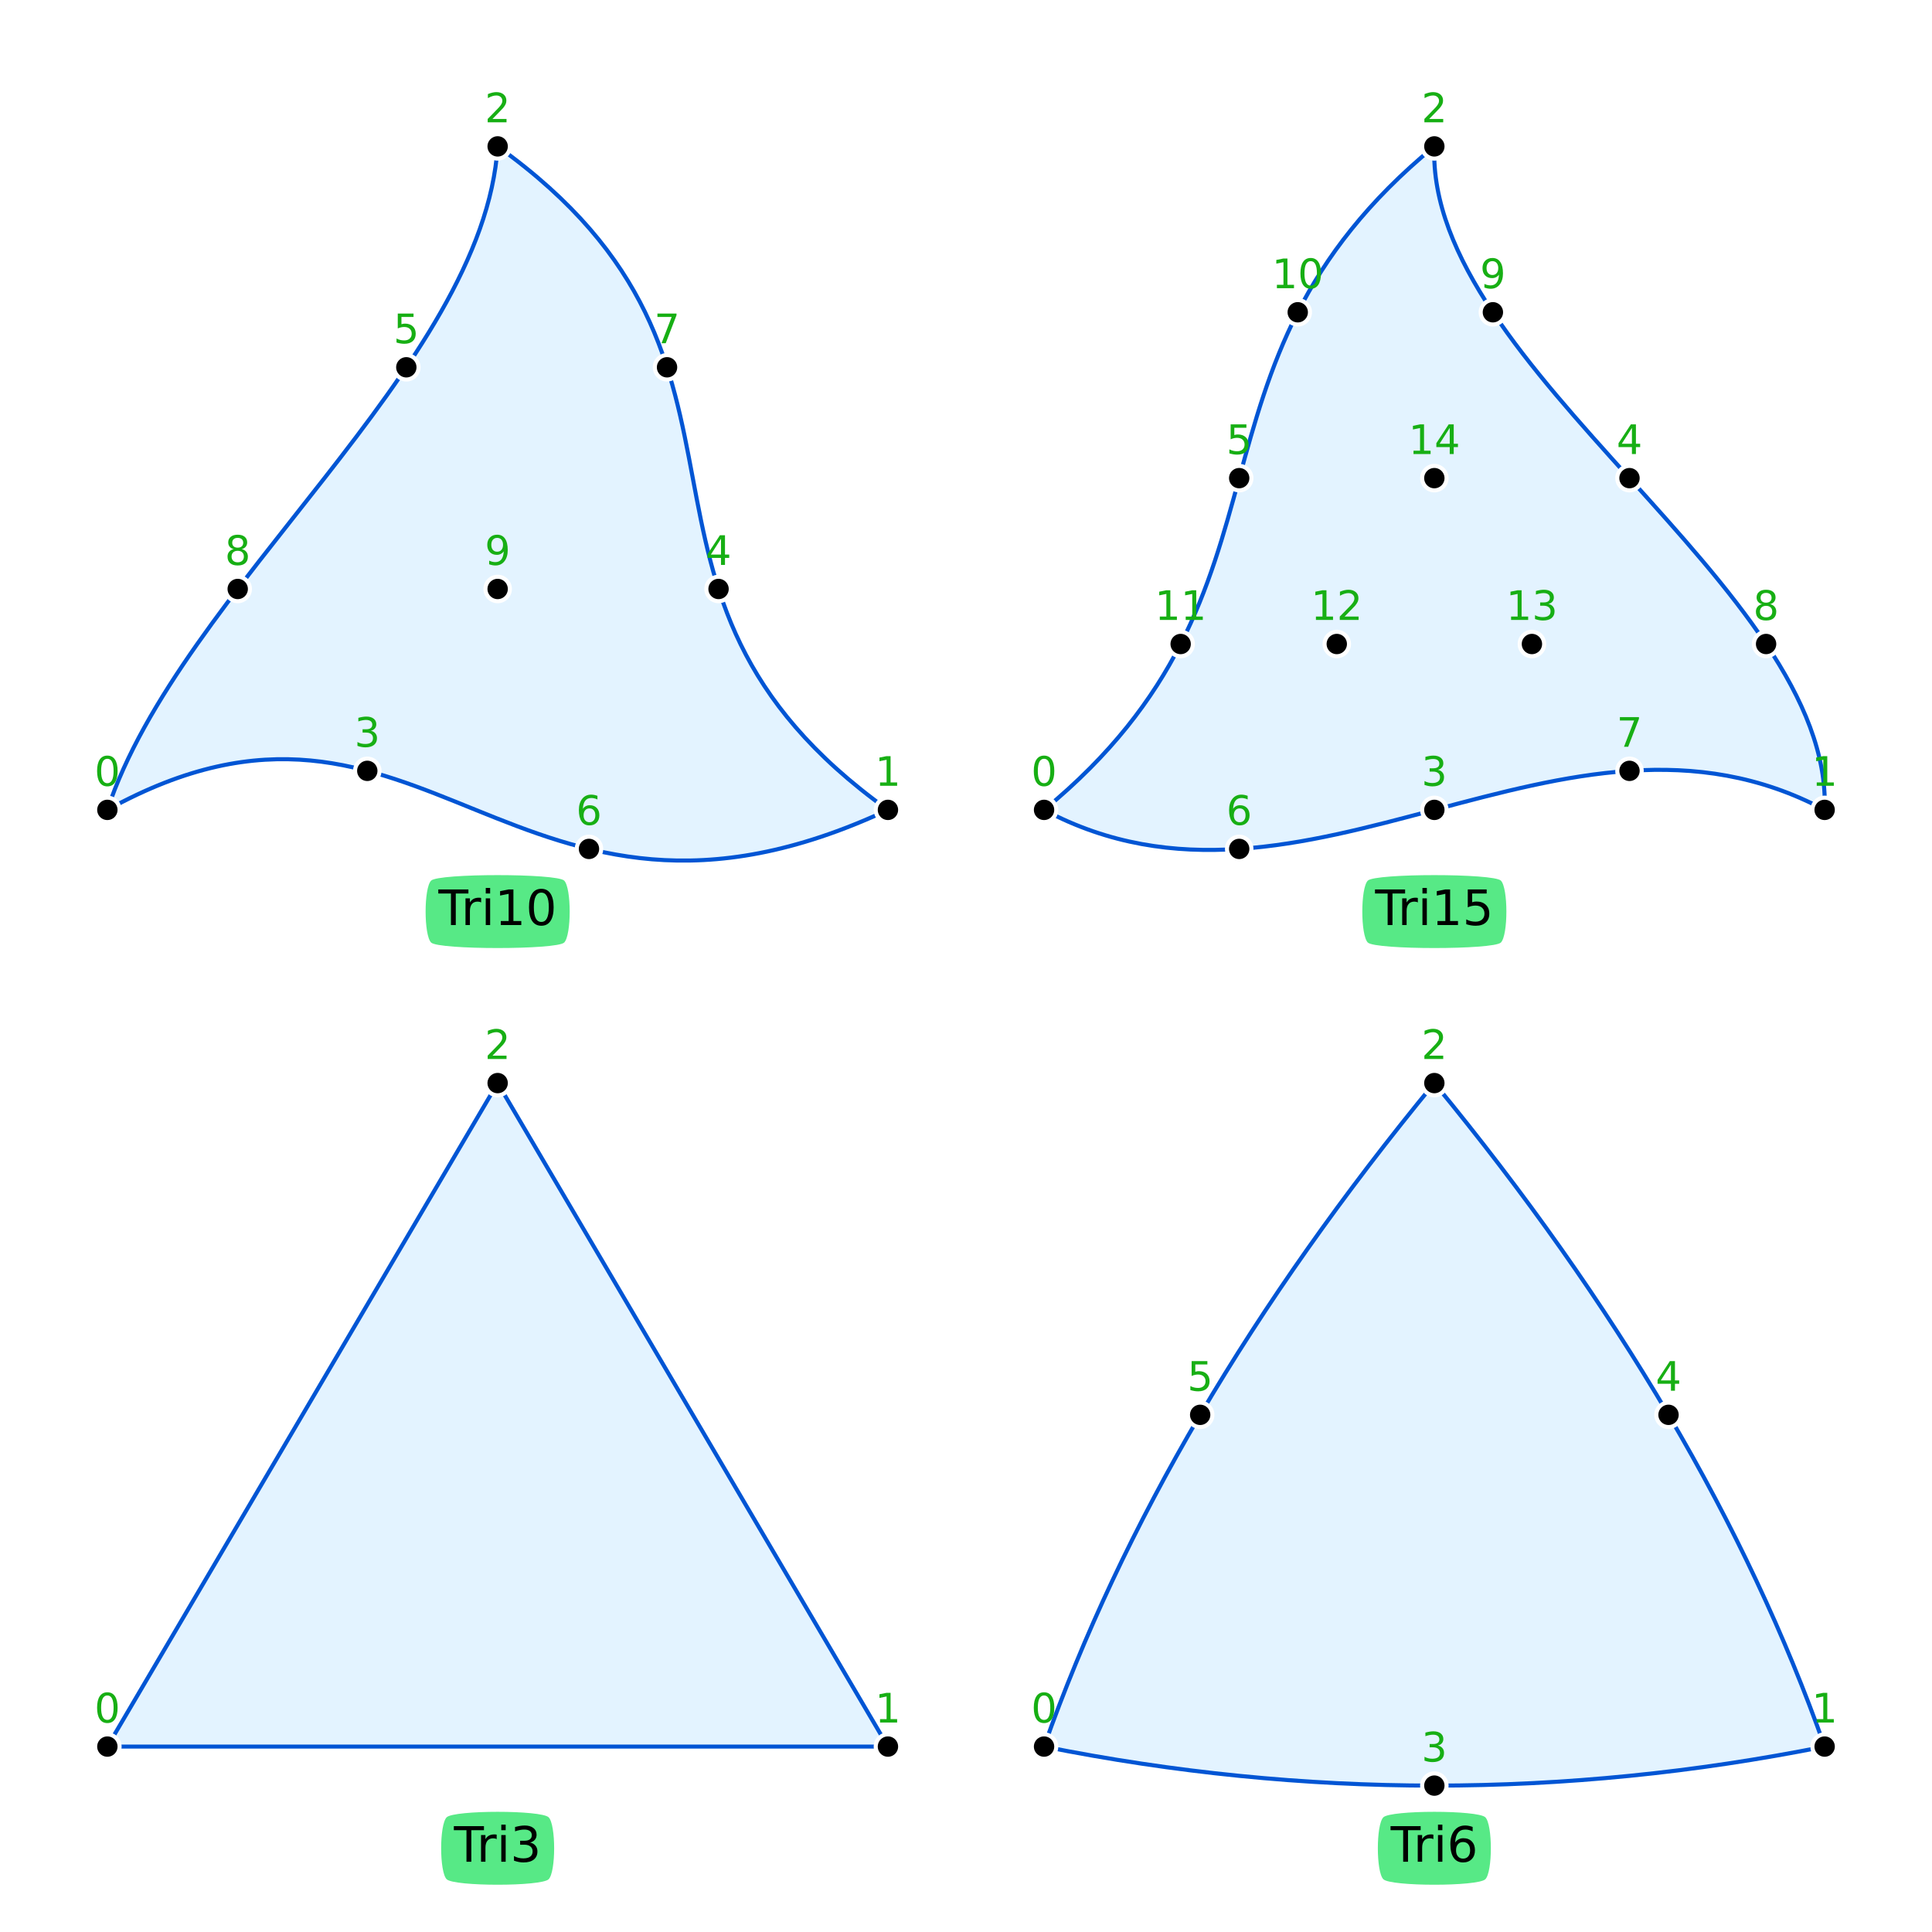
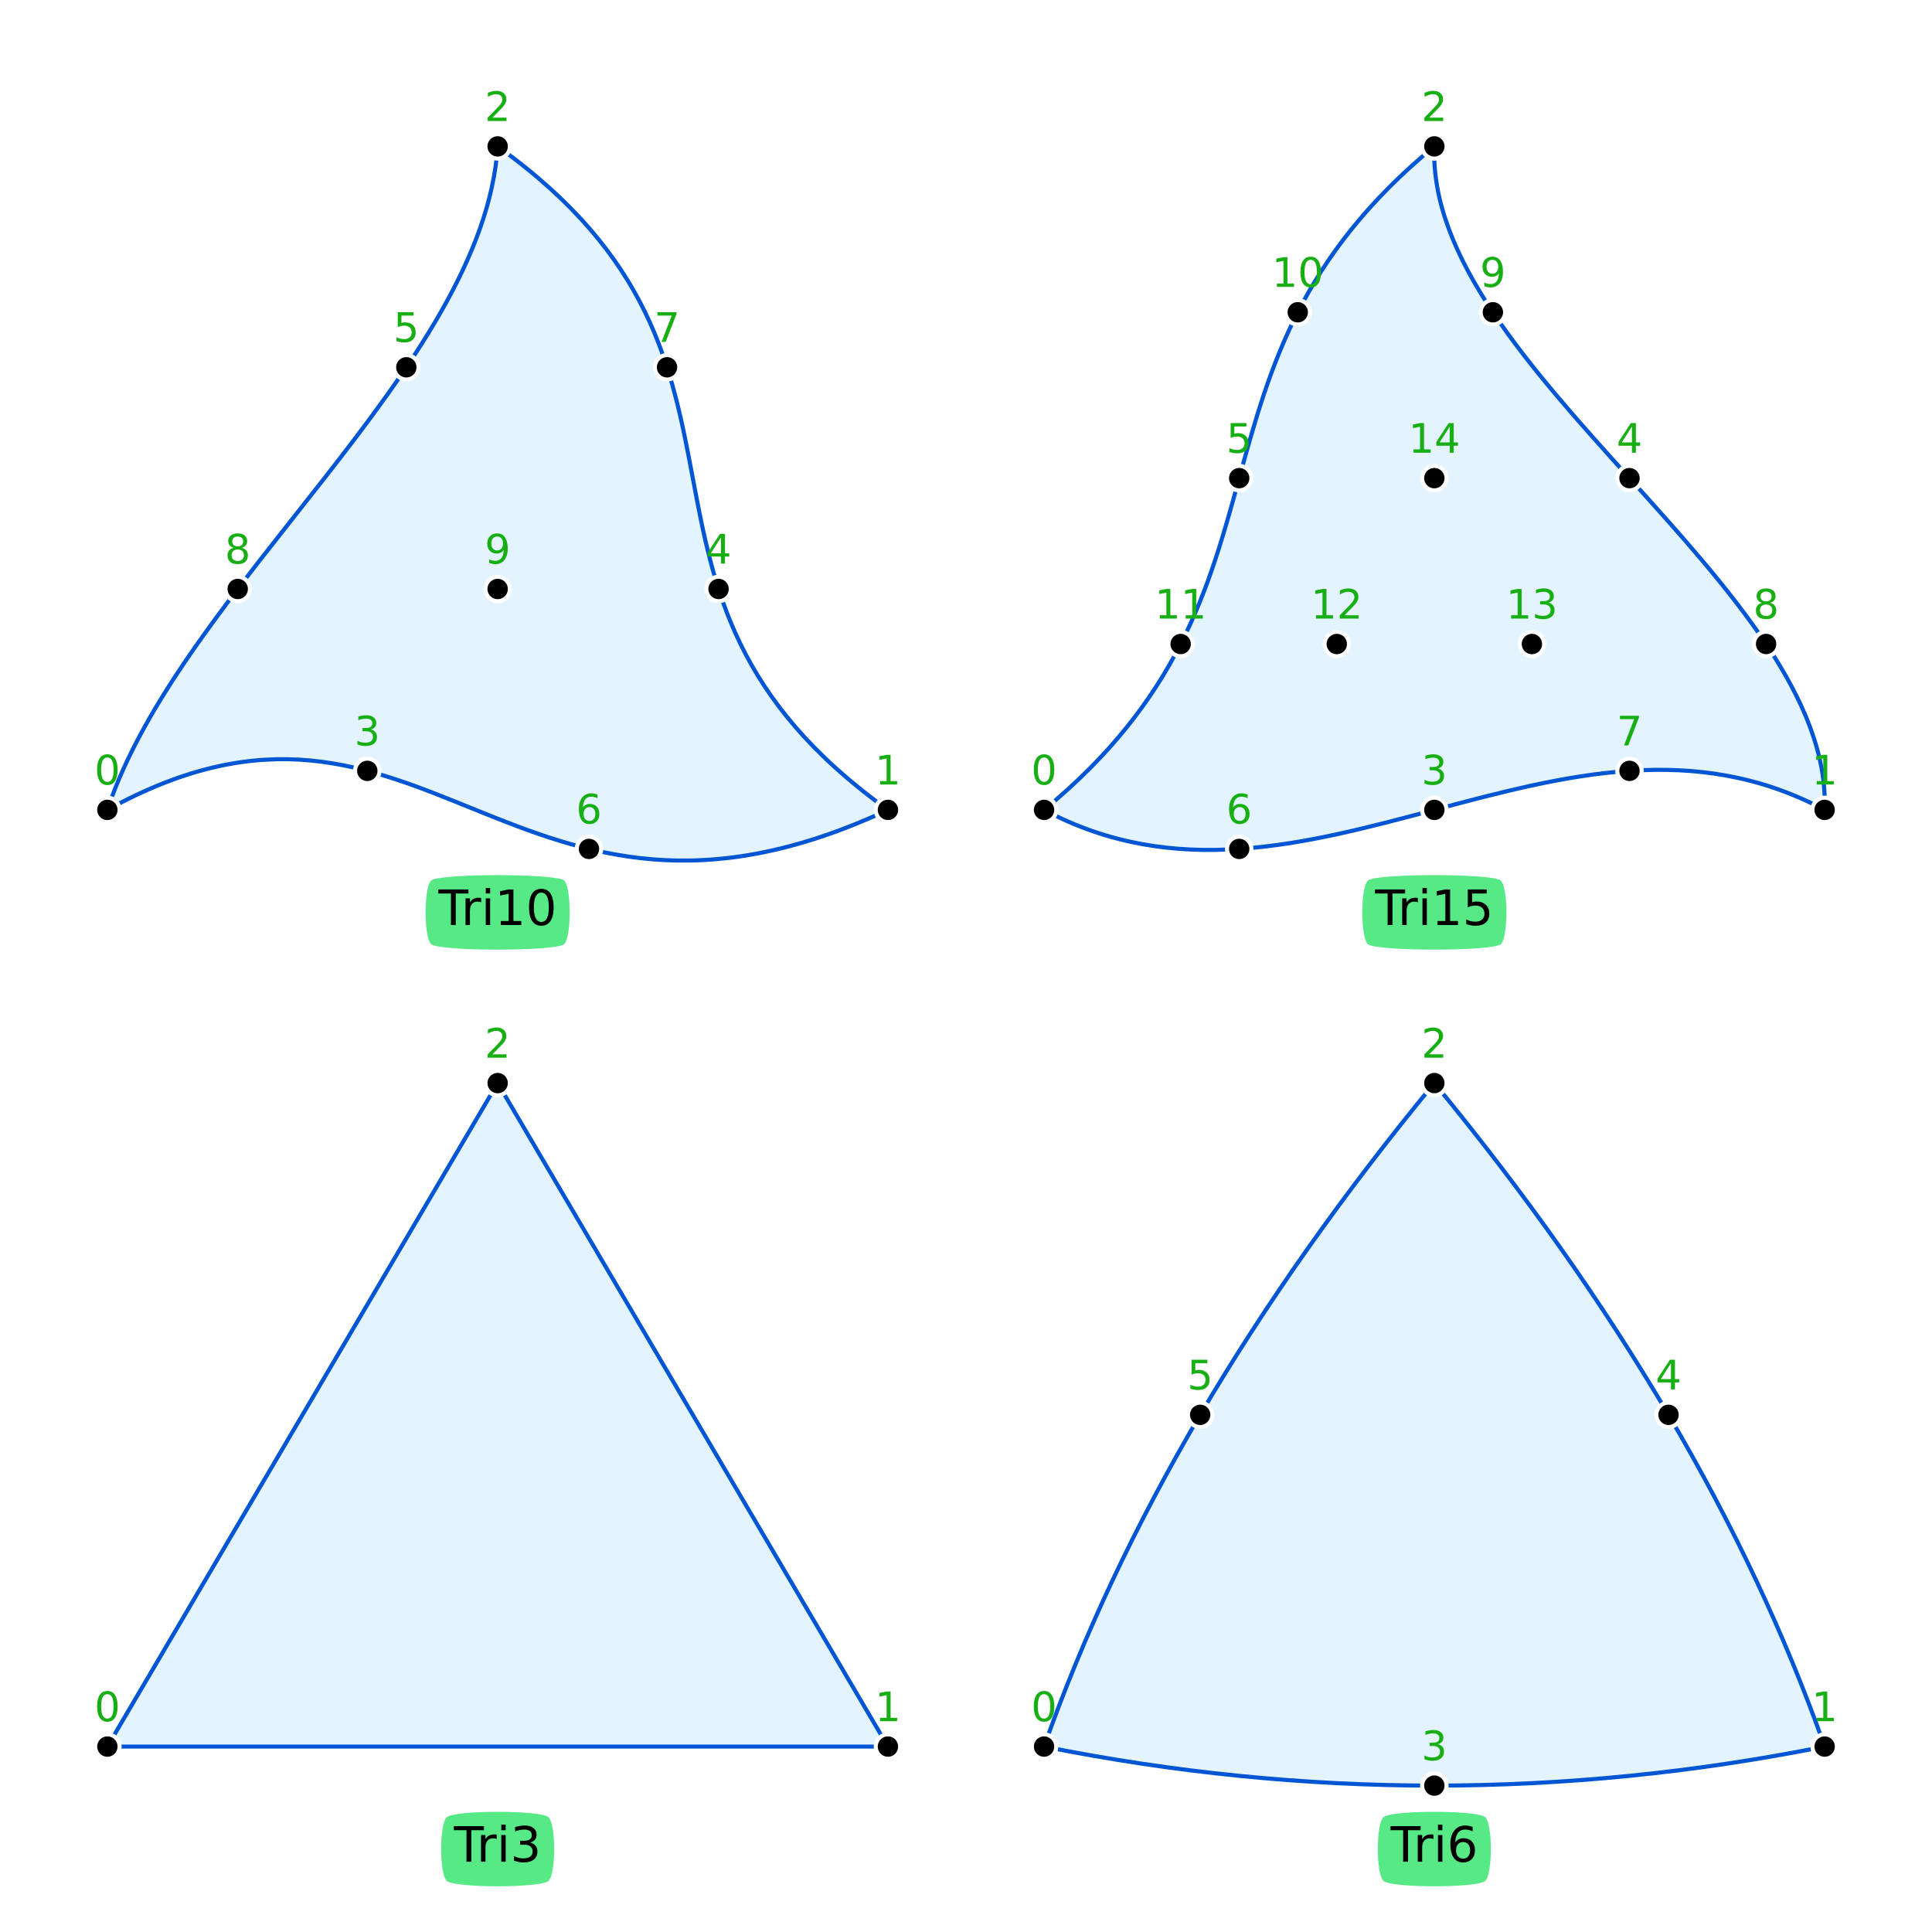
<svg xmlns="http://www.w3.org/2000/svg" xmlns:xlink="http://www.w3.org/1999/xlink" width="474.674pt" height="474.674pt" viewBox="0 0 474.674 474.674" version="1.1">
  <defs>
    <style type="text/css">*{stroke-linejoin: round; stroke-linecap: butt}</style>
  </defs>
  <g id="figure_1">
    <g id="patch_1">
      <path d="M 0 474.674  L 474.674 474.674  L 474.674 0  L 0 0  z " style="fill: #ffffff" />
    </g>
    <g id="axes_1">
      <g id="patch_2">
-         <path d="M 26.378 429.118  L 218.159 429.118  L 122.268 266.104  L 26.378 429.118  " style="fill: #e3f3ff; stroke: #0055d4; stroke-linejoin: miter" />
+         <path d="M 26.378 429.118  L 218.159 429.118  L 122.268 266.104  L 26.378 429.118  " clip-path="url(#p94ba09e40a)" style="fill: #e3f3ff; stroke: #0055d4; stroke-linejoin: miter" />
      </g>
      <g id="patch_3">
-         <path d="M 256.515 429.118  Q 352.405 448.296 448.296 429.118  Q 419.529 347.611 352.405 266.104  Q 285.282 347.611 256.515 429.118  " style="fill: #e3f3ff; stroke: #0055d4; stroke-linejoin: miter" />
+         <path d="M 256.515 429.118  Q 352.405 448.296 448.296 429.118  Q 419.529 347.611 352.405 266.104  Q 285.282 347.611 256.515 429.118  " clip-path="url(#p94ba09e40a)" style="fill: #e3f3ff; stroke: #0055d4; stroke-linejoin: miter" />
      </g>
      <g id="patch_4">
-         <path d="M 26.378 198.981  C 104.401 155.83 125.753 242.132 218.159 198.981  C 142.757 144.931 197.67 90.017 122.268 35.967  C 118.784 90.017 44.246 144.931 26.378 198.981  " style="fill: #e3f3ff; stroke: #0055d4; stroke-linejoin: miter" />
+         <path d="M 26.378 198.981  C 104.401 155.83 125.753 242.132 218.159 198.981  C 142.757 144.931 197.67 90.017 122.268 35.967  C 118.784 90.017 44.246 144.931 26.378 198.981  " clip-path="url(#p94ba09e40a)" style="fill: #e3f3ff; stroke: #0055d4; stroke-linejoin: miter" />
      </g>
      <g id="patch_5">
-         <path d="M 256.515 198.981  C 320.442 233.075 384.369 164.886 448.296 198.981  C 450.427 144.643 350.275 90.305 352.405 35.967  C 286.348 90.305 322.573 144.643 256.515 198.981  " style="fill: #e3f3ff; stroke: #0055d4; stroke-linejoin: miter" />
+         <path d="M 256.515 198.981  C 320.442 233.075 384.369 164.886 448.296 198.981  C 450.427 144.643 350.275 90.305 352.405 35.967  C 286.348 90.305 322.573 144.643 256.515 198.981  " clip-path="url(#p94ba09e40a)" style="fill: #e3f3ff; stroke: #0055d4; stroke-linejoin: miter" />
      </g>
      <g id="line2d_1">
        <defs>
-           <path id="m9f7b88be5b" d="M 0 3  C 0.796 3 1.559 2.684 2.121 2.121  C 2.684 1.559 3 0.796 3 0  C 3 -0.796 2.684 -1.559 2.121 -2.121  C 1.559 -2.684 0.796 -3 0 -3  C -0.796 -3 -1.559 -2.684 -2.121 -2.121  C -2.684 -1.559 -3 -0.796 -3 0  C -3 0.796 -2.684 1.559 -2.121 2.121  C -1.559 2.684 -0.796 3 0 3  z " style="stroke: #ffffff" />
+           <path id="m26d1447fa3" d="M 0 3  C 0.796 3 1.559 2.684 2.121 2.121  C 2.684 1.559 3 0.796 3 0  C 3 -0.796 2.684 -1.559 2.121 -2.121  C 1.559 -2.684 0.796 -3 0 -3  C -0.796 -3 -1.559 -2.684 -2.121 -2.121  C -2.684 -1.559 -3 -0.796 -3 0  C -3 0.796 -2.684 1.559 -2.121 2.121  C -1.559 2.684 -0.796 3 0 3  z " style="stroke: #ffffff" />
        </defs>
-         <g>
-           <use xlink:href="#m9f7b88be5b" x="26.378" y="429.118" style="stroke: #ffffff" />
-           <use xlink:href="#m9f7b88be5b" x="218.159" y="429.118" style="stroke: #ffffff" />
-           <use xlink:href="#m9f7b88be5b" x="122.268" y="266.104" style="stroke: #ffffff" />
-           <use xlink:href="#m9f7b88be5b" x="256.515" y="429.118" style="stroke: #ffffff" />
-           <use xlink:href="#m9f7b88be5b" x="448.296" y="429.118" style="stroke: #ffffff" />
-           <use xlink:href="#m9f7b88be5b" x="352.405" y="266.104" style="stroke: #ffffff" />
-           <use xlink:href="#m9f7b88be5b" x="352.405" y="438.707" style="stroke: #ffffff" />
-           <use xlink:href="#m9f7b88be5b" x="409.94" y="347.611" style="stroke: #ffffff" />
-           <use xlink:href="#m9f7b88be5b" x="294.871" y="347.611" style="stroke: #ffffff" />
-           <use xlink:href="#m9f7b88be5b" x="26.378" y="198.981" style="stroke: #ffffff" />
-           <use xlink:href="#m9f7b88be5b" x="218.159" y="198.981" style="stroke: #ffffff" />
-           <use xlink:href="#m9f7b88be5b" x="122.268" y="35.967" style="stroke: #ffffff" />
-           <use xlink:href="#m9f7b88be5b" x="90.241" y="189.392" style="stroke: #ffffff" />
-           <use xlink:href="#m9f7b88be5b" x="176.542" y="144.707" style="stroke: #ffffff" />
-           <use xlink:href="#m9f7b88be5b" x="99.83" y="90.241" style="stroke: #ffffff" />
-           <use xlink:href="#m9f7b88be5b" x="144.707" y="208.57" style="stroke: #ffffff" />
-           <use xlink:href="#m9f7b88be5b" x="163.885" y="90.241" style="stroke: #ffffff" />
-           <use xlink:href="#m9f7b88be5b" x="58.405" y="144.707" style="stroke: #ffffff" />
-           <use xlink:href="#m9f7b88be5b" x="122.268" y="144.707" style="stroke: #ffffff" />
-           <use xlink:href="#m9f7b88be5b" x="256.515" y="198.981" style="stroke: #ffffff" />
-           <use xlink:href="#m9f7b88be5b" x="448.296" y="198.981" style="stroke: #ffffff" />
-           <use xlink:href="#m9f7b88be5b" x="352.405" y="35.967" style="stroke: #ffffff" />
-           <use xlink:href="#m9f7b88be5b" x="352.405" y="198.981" style="stroke: #ffffff" />
-           <use xlink:href="#m9f7b88be5b" x="400.351" y="117.474" style="stroke: #ffffff" />
-           <use xlink:href="#m9f7b88be5b" x="304.46" y="117.474" style="stroke: #ffffff" />
-           <use xlink:href="#m9f7b88be5b" x="304.46" y="208.57" style="stroke: #ffffff" />
-           <use xlink:href="#m9f7b88be5b" x="400.351" y="189.392" style="stroke: #ffffff" />
-           <use xlink:href="#m9f7b88be5b" x="433.912" y="158.227" style="stroke: #ffffff" />
-           <use xlink:href="#m9f7b88be5b" x="366.789" y="76.721" style="stroke: #ffffff" />
-           <use xlink:href="#m9f7b88be5b" x="318.844" y="76.721" style="stroke: #ffffff" />
-           <use xlink:href="#m9f7b88be5b" x="290.077" y="158.227" style="stroke: #ffffff" />
-           <use xlink:href="#m9f7b88be5b" x="328.433" y="158.227" style="stroke: #ffffff" />
-           <use xlink:href="#m9f7b88be5b" x="376.378" y="158.227" style="stroke: #ffffff" />
-           <use xlink:href="#m9f7b88be5b" x="352.405" y="117.474" style="stroke: #ffffff" />
+         <g clip-path="url(#p94ba09e40a)">
+           <use xlink:href="#m26d1447fa3" x="26.378" y="429.118" style="stroke: #ffffff" />
+           <use xlink:href="#m26d1447fa3" x="218.159" y="429.118" style="stroke: #ffffff" />
+           <use xlink:href="#m26d1447fa3" x="122.268" y="266.104" style="stroke: #ffffff" />
+           <use xlink:href="#m26d1447fa3" x="256.515" y="429.118" style="stroke: #ffffff" />
+           <use xlink:href="#m26d1447fa3" x="448.296" y="429.118" style="stroke: #ffffff" />
+           <use xlink:href="#m26d1447fa3" x="352.405" y="266.104" style="stroke: #ffffff" />
+           <use xlink:href="#m26d1447fa3" x="352.405" y="438.707" style="stroke: #ffffff" />
+           <use xlink:href="#m26d1447fa3" x="409.94" y="347.611" style="stroke: #ffffff" />
+           <use xlink:href="#m26d1447fa3" x="294.871" y="347.611" style="stroke: #ffffff" />
+           <use xlink:href="#m26d1447fa3" x="26.378" y="198.981" style="stroke: #ffffff" />
+           <use xlink:href="#m26d1447fa3" x="218.159" y="198.981" style="stroke: #ffffff" />
+           <use xlink:href="#m26d1447fa3" x="122.268" y="35.967" style="stroke: #ffffff" />
+           <use xlink:href="#m26d1447fa3" x="90.241" y="189.392" style="stroke: #ffffff" />
+           <use xlink:href="#m26d1447fa3" x="176.542" y="144.707" style="stroke: #ffffff" />
+           <use xlink:href="#m26d1447fa3" x="99.83" y="90.241" style="stroke: #ffffff" />
+           <use xlink:href="#m26d1447fa3" x="144.707" y="208.57" style="stroke: #ffffff" />
+           <use xlink:href="#m26d1447fa3" x="163.885" y="90.241" style="stroke: #ffffff" />
+           <use xlink:href="#m26d1447fa3" x="58.405" y="144.707" style="stroke: #ffffff" />
+           <use xlink:href="#m26d1447fa3" x="122.268" y="144.707" style="stroke: #ffffff" />
+           <use xlink:href="#m26d1447fa3" x="256.515" y="198.981" style="stroke: #ffffff" />
+           <use xlink:href="#m26d1447fa3" x="448.296" y="198.981" style="stroke: #ffffff" />
+           <use xlink:href="#m26d1447fa3" x="352.405" y="35.967" style="stroke: #ffffff" />
+           <use xlink:href="#m26d1447fa3" x="352.405" y="198.981" style="stroke: #ffffff" />
+           <use xlink:href="#m26d1447fa3" x="400.351" y="117.474" style="stroke: #ffffff" />
+           <use xlink:href="#m26d1447fa3" x="304.46" y="117.474" style="stroke: #ffffff" />
+           <use xlink:href="#m26d1447fa3" x="304.46" y="208.57" style="stroke: #ffffff" />
+           <use xlink:href="#m26d1447fa3" x="400.351" y="189.392" style="stroke: #ffffff" />
+           <use xlink:href="#m26d1447fa3" x="433.912" y="158.227" style="stroke: #ffffff" />
+           <use xlink:href="#m26d1447fa3" x="366.789" y="76.721" style="stroke: #ffffff" />
+           <use xlink:href="#m26d1447fa3" x="318.844" y="76.721" style="stroke: #ffffff" />
+           <use xlink:href="#m26d1447fa3" x="290.077" y="158.227" style="stroke: #ffffff" />
+           <use xlink:href="#m26d1447fa3" x="328.433" y="158.227" style="stroke: #ffffff" />
+           <use xlink:href="#m26d1447fa3" x="376.378" y="158.227" style="stroke: #ffffff" />
+           <use xlink:href="#m26d1447fa3" x="352.405" y="117.474" style="stroke: #ffffff" />
        </g>
      </g>
      <g id="text_1">
-         <g style="fill: #17af14" transform="translate(23.19683 423.2025) scale(0.1 -0.1)">
-           <defs>
-             <path id="DejaVuSans-30" d="M 2034 4250  Q 1547 4250 1301 3770  Q 1056 3291 1056 2328  Q 1056 1369 1301 889  Q 1547 409 2034 409  Q 2525 409 2770 889  Q 3016 1369 3016 2328  Q 3016 3291 2770 3770  Q 2525 4250 2034 4250  z M 2034 4750  Q 2819 4750 3233 4129  Q 3647 3509 3647 2328  Q 3647 1150 3233 529  Q 2819 -91 2034 -91  Q 1250 -91 836 529  Q 422 1150 422 2328  Q 422 3509 836 4129  Q 1250 4750 2034 4750  z " transform="scale(0.015625)" />
-           </defs>
-           <use xlink:href="#DejaVuSans-30" />
+         <g style="fill: #17af14" transform="translate(23.19683 422.8798) scale(0.1 -0.1)">
+           <defs>
+             <path id="DejaVuSans-13" d="M 2034 4250  Q 1547 4250 1301 3770  Q 1056 3291 1056 2328  Q 1056 1369 1301 889  Q 1547 409 2034 409  Q 2525 409 2770 889  Q 3016 1369 3016 2328  Q 3016 3291 2770 3770  Q 2525 4250 2034 4250  z M 2034 4750  Q 2819 4750 3233 4129  Q 3647 3509 3647 2328  Q 3647 1150 3233 529  Q 2819 -91 2034 -91  Q 1250 -91 836 529  Q 422 1150 422 2328  Q 422 3509 836 4129  Q 1250 4750 2034 4750  z " transform="scale(0.015625)" />
+           </defs>
+           <use xlink:href="#DejaVuSans-13" />
        </g>
      </g>
      <g id="text_2">
-         <g style="fill: #17af14" transform="translate(214.9777 423.2025) scale(0.1 -0.1)">
-           <defs>
-             <path id="DejaVuSans-31" d="M 794 531  L 1825 531  L 1825 4091  L 703 3866  L 703 4441  L 1819 4666  L 2450 4666  L 2450 531  L 3481 531  L 3481 0  L 794 0  L 794 531  z " transform="scale(0.015625)" />
-           </defs>
-           <use xlink:href="#DejaVuSans-31" />
+         <g style="fill: #17af14" transform="translate(214.9777 422.8798) scale(0.1 -0.1)">
+           <defs>
+             <path id="DejaVuSans-14" d="M 794 531  L 1825 531  L 1825 4091  L 703 3866  L 703 4441  L 1819 4666  L 2450 4666  L 2450 531  L 3481 531  L 3481 0  L 794 0  L 794 531  z " transform="scale(0.015625)" />
+           </defs>
+           <use xlink:href="#DejaVuSans-14" />
        </g>
      </g>
      <g id="text_3">
-         <g style="fill: #17af14" transform="translate(119.0872 260.1888) scale(0.1 -0.1)">
-           <defs>
-             <path id="DejaVuSans-32" d="M 1228 531  L 3431 531  L 3431 0  L 469 0  L 469 531  Q 828 903 1448 1529  Q 2069 2156 2228 2338  Q 2531 2678 2651 2914  Q 2772 3150 2772 3378  Q 2772 3750 2511 3984  Q 2250 4219 1831 4219  Q 1534 4219 1204 4116  Q 875 4013 500 3803  L 500 4441  Q 881 4594 1212 4672  Q 1544 4750 1819 4750  Q 2544 4750 2975 4387  Q 3406 4025 3406 3419  Q 3406 3131 3298 2873  Q 3191 2616 2906 2266  Q 2828 2175 2409 1742  Q 1991 1309 1228 531  z " transform="scale(0.015625)" />
-           </defs>
-           <use xlink:href="#DejaVuSans-32" />
+         <g style="fill: #17af14" transform="translate(119.0872 259.8661) scale(0.1 -0.1)">
+           <defs>
+             <path id="DejaVuSans-15" d="M 1228 531  L 3431 531  L 3431 0  L 469 0  L 469 531  Q 828 903 1448 1529  Q 2069 2156 2228 2338  Q 2531 2678 2651 2914  Q 2772 3150 2772 3378  Q 2772 3750 2511 3984  Q 2250 4219 1831 4219  Q 1534 4219 1204 4116  Q 875 4013 500 3803  L 500 4441  Q 881 4594 1212 4672  Q 1544 4750 1819 4750  Q 2544 4750 2975 4387  Q 3406 4025 3406 3419  Q 3406 3131 3298 2873  Q 3191 2616 2906 2266  Q 2828 2175 2409 1742  Q 1991 1309 1228 531  z " transform="scale(0.015625)" />
+           </defs>
+           <use xlink:href="#DejaVuSans-15" />
        </g>
      </g>
      <g id="text_4">
-         <g style="fill: #17af14" transform="translate(253.3338 423.2025) scale(0.1 -0.1)">
-           <use xlink:href="#DejaVuSans-30" />
+         <g style="fill: #17af14" transform="translate(253.3338 422.8798) scale(0.1 -0.1)">
+           <use xlink:href="#DejaVuSans-13" />
        </g>
      </g>
      <g id="text_5">
-         <g style="fill: #17af14" transform="translate(445.1146 423.2025) scale(0.1 -0.1)">
-           <use xlink:href="#DejaVuSans-31" />
+         <g style="fill: #17af14" transform="translate(445.1146 422.8798) scale(0.1 -0.1)">
+           <use xlink:href="#DejaVuSans-14" />
        </g>
      </g>
      <g id="text_6">
-         <g style="fill: #17af14" transform="translate(349.2242 260.1888) scale(0.1 -0.1)">
-           <use xlink:href="#DejaVuSans-32" />
+         <g style="fill: #17af14" transform="translate(349.2242 259.8661) scale(0.1 -0.1)">
+           <use xlink:href="#DejaVuSans-15" />
        </g>
      </g>
      <g id="text_7">
-         <g style="fill: #17af14" transform="translate(349.2242 432.7915) scale(0.1 -0.1)">
-           <defs>
-             <path id="DejaVuSans-33" d="M 2597 2516  Q 3050 2419 3304 2112  Q 3559 1806 3559 1356  Q 3559 666 3084 287  Q 2609 -91 1734 -91  Q 1441 -91 1130 -33  Q 819 25 488 141  L 488 750  Q 750 597 1062 519  Q 1375 441 1716 441  Q 2309 441 2620 675  Q 2931 909 2931 1356  Q 2931 1769 2642 2001  Q 2353 2234 1838 2234  L 1294 2234  L 1294 2753  L 1863 2753  Q 2328 2753 2575 2939  Q 2822 3125 2822 3475  Q 2822 3834 2567 4026  Q 2313 4219 1838 4219  Q 1578 4219 1281 4162  Q 984 4106 628 3988  L 628 4550  Q 988 4650 1302 4700  Q 1616 4750 1894 4750  Q 2613 4750 3031 4423  Q 3450 4097 3450 3541  Q 3450 3153 3228 2886  Q 3006 2619 2597 2516  z " transform="scale(0.015625)" />
-           </defs>
-           <use xlink:href="#DejaVuSans-33" />
+         <g style="fill: #17af14" transform="translate(349.2242 432.4689) scale(0.1 -0.1)">
+           <defs>
+             <path id="DejaVuSans-16" d="M 2597 2516  Q 3050 2419 3304 2112  Q 3559 1806 3559 1356  Q 3559 666 3084 287  Q 2609 -91 1734 -91  Q 1441 -91 1130 -33  Q 819 25 488 141  L 488 750  Q 750 597 1062 519  Q 1375 441 1716 441  Q 2309 441 2620 675  Q 2931 909 2931 1356  Q 2931 1769 2642 2001  Q 2353 2234 1838 2234  L 1294 2234  L 1294 2753  L 1863 2753  Q 2328 2753 2575 2939  Q 2822 3125 2822 3475  Q 2822 3834 2567 4026  Q 2313 4219 1838 4219  Q 1578 4219 1281 4162  Q 984 4106 628 3988  L 628 4550  Q 988 4650 1302 4700  Q 1616 4750 1894 4750  Q 2613 4750 3031 4423  Q 3450 4097 3450 3541  Q 3450 3153 3228 2886  Q 3006 2619 2597 2516  z " transform="scale(0.015625)" />
+           </defs>
+           <use xlink:href="#DejaVuSans-16" />
        </g>
      </g>
      <g id="text_8">
-         <g style="fill: #17af14" transform="translate(406.7585 341.6957) scale(0.1 -0.1)">
-           <defs>
-             <path id="DejaVuSans-34" d="M 2419 4116  L 825 1625  L 2419 1625  L 2419 4116  z M 2253 4666  L 3047 4666  L 3047 1625  L 3713 1625  L 3713 1100  L 3047 1100  L 3047 0  L 2419 0  L 2419 1100  L 313 1100  L 313 1709  L 2253 4666  z " transform="scale(0.015625)" />
-           </defs>
-           <use xlink:href="#DejaVuSans-34" />
+         <g style="fill: #17af14" transform="translate(406.7585 341.373) scale(0.1 -0.1)">
+           <defs>
+             <path id="DejaVuSans-17" d="M 2419 4116  L 825 1625  L 2419 1625  L 2419 4116  z M 2253 4666  L 3047 4666  L 3047 1625  L 3713 1625  L 3713 1100  L 3047 1100  L 3047 0  L 2419 0  L 2419 1100  L 313 1100  L 313 1709  L 2253 4666  z " transform="scale(0.015625)" />
+           </defs>
+           <use xlink:href="#DejaVuSans-17" />
        </g>
      </g>
      <g id="text_9">
-         <g style="fill: #17af14" transform="translate(291.69 341.6957) scale(0.1 -0.1)">
-           <defs>
-             <path id="DejaVuSans-35" d="M 691 4666  L 3169 4666  L 3169 4134  L 1269 4134  L 1269 2991  Q 1406 3038 1543 3061  Q 1681 3084 1819 3084  Q 2600 3084 3056 2656  Q 3513 2228 3513 1497  Q 3513 744 3044 326  Q 2575 -91 1722 -91  Q 1428 -91 1123 -41  Q 819 9 494 109  L 494 744  Q 775 591 1075 516  Q 1375 441 1709 441  Q 2250 441 2565 725  Q 2881 1009 2881 1497  Q 2881 1984 2565 2268  Q 2250 2553 1709 2553  Q 1456 2553 1204 2497  Q 953 2441 691 2322  L 691 4666  z " transform="scale(0.015625)" />
-           </defs>
-           <use xlink:href="#DejaVuSans-35" />
+         <g style="fill: #17af14" transform="translate(291.69 341.373) scale(0.1 -0.1)">
+           <defs>
+             <path id="DejaVuSans-18" d="M 691 4666  L 3169 4666  L 3169 4134  L 1269 4134  L 1269 2991  Q 1406 3038 1543 3061  Q 1681 3084 1819 3084  Q 2600 3084 3056 2656  Q 3513 2228 3513 1497  Q 3513 744 3044 326  Q 2575 -91 1722 -91  Q 1428 -91 1123 -41  Q 819 9 494 109  L 494 744  Q 775 591 1075 516  Q 1375 441 1709 441  Q 2250 441 2565 725  Q 2881 1009 2881 1497  Q 2881 1984 2565 2268  Q 2250 2553 1709 2553  Q 1456 2553 1204 2497  Q 953 2441 691 2322  L 691 4666  z " transform="scale(0.015625)" />
+           </defs>
+           <use xlink:href="#DejaVuSans-18" />
        </g>
      </g>
      <g id="text_10">
-         <g style="fill: #17af14" transform="translate(23.19683 193.0655) scale(0.1 -0.1)">
-           <use xlink:href="#DejaVuSans-30" />
+         <g style="fill: #17af14" transform="translate(23.19683 192.7429) scale(0.1 -0.1)">
+           <use xlink:href="#DejaVuSans-13" />
        </g>
      </g>
      <g id="text_11">
-         <g style="fill: #17af14" transform="translate(214.9777 193.0655) scale(0.1 -0.1)">
-           <use xlink:href="#DejaVuSans-31" />
+         <g style="fill: #17af14" transform="translate(214.9777 192.7429) scale(0.1 -0.1)">
+           <use xlink:href="#DejaVuSans-14" />
        </g>
      </g>
      <g id="text_12">
-         <g style="fill: #17af14" transform="translate(119.0872 30.05182) scale(0.1 -0.1)">
-           <use xlink:href="#DejaVuSans-32" />
+         <g style="fill: #17af14" transform="translate(119.0872 29.72916) scale(0.1 -0.1)">
+           <use xlink:href="#DejaVuSans-15" />
        </g>
      </g>
      <g id="text_13">
-         <g style="fill: #17af14" transform="translate(87.05985 183.4765) scale(0.1 -0.1)">
-           <use xlink:href="#DejaVuSans-33" />
+         <g style="fill: #17af14" transform="translate(87.05985 183.1538) scale(0.1 -0.1)">
+           <use xlink:href="#DejaVuSans-16" />
        </g>
      </g>
      <g id="text_14">
-         <g style="fill: #17af14" transform="translate(173.3612 138.7915) scale(0.1 -0.1)">
-           <use xlink:href="#DejaVuSans-34" />
+         <g style="fill: #17af14" transform="translate(173.3612 138.4689) scale(0.1 -0.1)">
+           <use xlink:href="#DejaVuSans-17" />
        </g>
      </g>
      <g id="text_15">
-         <g style="fill: #17af14" transform="translate(96.64889 84.32579) scale(0.1 -0.1)">
-           <use xlink:href="#DejaVuSans-35" />
+         <g style="fill: #17af14" transform="translate(96.64889 84.00314) scale(0.1 -0.1)">
+           <use xlink:href="#DejaVuSans-18" />
        </g>
      </g>
      <g id="text_16">
-         <g style="fill: #17af14" transform="translate(141.5256 202.6546) scale(0.1 -0.1)">
-           <defs>
-             <path id="DejaVuSans-36" d="M 2113 2584  Q 1688 2584 1439 2293  Q 1191 2003 1191 1497  Q 1191 994 1439 701  Q 1688 409 2113 409  Q 2538 409 2786 701  Q 3034 994 3034 1497  Q 3034 2003 2786 2293  Q 2538 2584 2113 2584  z M 3366 4563  L 3366 3988  Q 3128 4100 2886 4159  Q 2644 4219 2406 4219  Q 1781 4219 1451 3797  Q 1122 3375 1075 2522  Q 1259 2794 1537 2939  Q 1816 3084 2150 3084  Q 2853 3084 3261 2657  Q 3669 2231 3669 1497  Q 3669 778 3244 343  Q 2819 -91 2113 -91  Q 1303 -91 875 529  Q 447 1150 447 2328  Q 447 3434 972 4092  Q 1497 4750 2381 4750  Q 2619 4750 2861 4703  Q 3103 4656 3366 4563  z " transform="scale(0.015625)" />
-           </defs>
-           <use xlink:href="#DejaVuSans-36" />
+         <g style="fill: #17af14" transform="translate(141.5256 202.3319) scale(0.1 -0.1)">
+           <defs>
+             <path id="DejaVuSans-19" d="M 2113 2584  Q 1688 2584 1439 2293  Q 1191 2003 1191 1497  Q 1191 994 1439 701  Q 1688 409 2113 409  Q 2538 409 2786 701  Q 3034 994 3034 1497  Q 3034 2003 2786 2293  Q 2538 2584 2113 2584  z M 3366 4563  L 3366 3988  Q 3128 4100 2886 4159  Q 2644 4219 2406 4219  Q 1781 4219 1451 3797  Q 1122 3375 1075 2522  Q 1259 2794 1537 2939  Q 1816 3084 2150 3084  Q 2853 3084 3261 2657  Q 3669 2231 3669 1497  Q 3669 778 3244 343  Q 2819 -91 2113 -91  Q 1303 -91 875 529  Q 447 1150 447 2328  Q 447 3434 972 4092  Q 1497 4750 2381 4750  Q 2619 4750 2861 4703  Q 3103 4656 3366 4563  z " transform="scale(0.015625)" />
+           </defs>
+           <use xlink:href="#DejaVuSans-19" />
        </g>
      </g>
      <g id="text_17">
-         <g style="fill: #17af14" transform="translate(160.7037 84.32579) scale(0.1 -0.1)">
-           <defs>
-             <path id="DejaVuSans-37" d="M 525 4666  L 3525 4666  L 3525 4397  L 1831 0  L 1172 0  L 2766 4134  L 525 4134  L 525 4666  z " transform="scale(0.015625)" />
-           </defs>
-           <use xlink:href="#DejaVuSans-37" />
+         <g style="fill: #17af14" transform="translate(160.7037 84.00314) scale(0.1 -0.1)">
+           <defs>
+             <path id="DejaVuSans-1a" d="M 525 4666  L 3525 4666  L 3525 4397  L 1831 0  L 1172 0  L 2766 4134  L 525 4134  L 525 4666  z " transform="scale(0.015625)" />
+           </defs>
+           <use xlink:href="#DejaVuSans-1a" />
        </g>
      </g>
      <g id="text_18">
-         <g style="fill: #17af14" transform="translate(55.22423 138.7915) scale(0.1 -0.1)">
-           <defs>
-             <path id="DejaVuSans-38" d="M 2034 2216  Q 1584 2216 1326 1975  Q 1069 1734 1069 1313  Q 1069 891 1326 650  Q 1584 409 2034 409  Q 2484 409 2743 651  Q 3003 894 3003 1313  Q 3003 1734 2745 1975  Q 2488 2216 2034 2216  z M 1403 2484  Q 997 2584 770 2862  Q 544 3141 544 3541  Q 544 4100 942 4425  Q 1341 4750 2034 4750  Q 2731 4750 3128 4425  Q 3525 4100 3525 3541  Q 3525 3141 3298 2862  Q 3072 2584 2669 2484  Q 3125 2378 3379 2068  Q 3634 1759 3634 1313  Q 3634 634 3220 271  Q 2806 -91 2034 -91  Q 1263 -91 848 271  Q 434 634 434 1313  Q 434 1759 690 2068  Q 947 2378 1403 2484  z M 1172 3481  Q 1172 3119 1398 2916  Q 1625 2713 2034 2713  Q 2441 2713 2670 2916  Q 2900 3119 2900 3481  Q 2900 3844 2670 4047  Q 2441 4250 2034 4250  Q 1625 4250 1398 4047  Q 1172 3844 1172 3481  z " transform="scale(0.015625)" />
-           </defs>
-           <use xlink:href="#DejaVuSans-38" />
+         <g style="fill: #17af14" transform="translate(55.22423 138.4689) scale(0.1 -0.1)">
+           <defs>
+             <path id="DejaVuSans-1b" d="M 2034 2216  Q 1584 2216 1326 1975  Q 1069 1734 1069 1313  Q 1069 891 1326 650  Q 1584 409 2034 409  Q 2484 409 2743 651  Q 3003 894 3003 1313  Q 3003 1734 2745 1975  Q 2488 2216 2034 2216  z M 1403 2484  Q 997 2584 770 2862  Q 544 3141 544 3541  Q 544 4100 942 4425  Q 1341 4750 2034 4750  Q 2731 4750 3128 4425  Q 3525 4100 3525 3541  Q 3525 3141 3298 2862  Q 3072 2584 2669 2484  Q 3125 2378 3379 2068  Q 3634 1759 3634 1313  Q 3634 634 3220 271  Q 2806 -91 2034 -91  Q 1263 -91 848 271  Q 434 634 434 1313  Q 434 1759 690 2068  Q 947 2378 1403 2484  z M 1172 3481  Q 1172 3119 1398 2916  Q 1625 2713 2034 2713  Q 2441 2713 2670 2916  Q 2900 3119 2900 3481  Q 2900 3844 2670 4047  Q 2441 4250 2034 4250  Q 1625 4250 1398 4047  Q 1172 3844 1172 3481  z " transform="scale(0.015625)" />
+           </defs>
+           <use xlink:href="#DejaVuSans-1b" />
        </g>
      </g>
      <g id="text_19">
-         <g style="fill: #17af14" transform="translate(119.0872 138.7915) scale(0.1 -0.1)">
-           <defs>
-             <path id="DejaVuSans-39" d="M 703 97  L 703 672  Q 941 559 1184 500  Q 1428 441 1663 441  Q 2288 441 2617 861  Q 2947 1281 2994 2138  Q 2813 1869 2534 1725  Q 2256 1581 1919 1581  Q 1219 1581 811 2004  Q 403 2428 403 3163  Q 403 3881 828 4315  Q 1253 4750 1959 4750  Q 2769 4750 3195 4129  Q 3622 3509 3622 2328  Q 3622 1225 3098 567  Q 2575 -91 1691 -91  Q 1453 -91 1209 -44  Q 966 3 703 97  z M 1959 2075  Q 2384 2075 2632 2365  Q 2881 2656 2881 3163  Q 2881 3666 2632 3958  Q 2384 4250 1959 4250  Q 1534 4250 1286 3958  Q 1038 3666 1038 3163  Q 1038 2656 1286 2365  Q 1534 2075 1959 2075  z " transform="scale(0.015625)" />
-           </defs>
-           <use xlink:href="#DejaVuSans-39" />
+         <g style="fill: #17af14" transform="translate(119.0872 138.4689) scale(0.1 -0.1)">
+           <defs>
+             <path id="DejaVuSans-1c" d="M 703 97  L 703 672  Q 941 559 1184 500  Q 1428 441 1663 441  Q 2288 441 2617 861  Q 2947 1281 2994 2138  Q 2813 1869 2534 1725  Q 2256 1581 1919 1581  Q 1219 1581 811 2004  Q 403 2428 403 3163  Q 403 3881 828 4315  Q 1253 4750 1959 4750  Q 2769 4750 3195 4129  Q 3622 3509 3622 2328  Q 3622 1225 3098 567  Q 2575 -91 1691 -91  Q 1453 -91 1209 -44  Q 966 3 703 97  z M 1959 2075  Q 2384 2075 2632 2365  Q 2881 2656 2881 3163  Q 2881 3666 2632 3958  Q 2384 4250 1959 4250  Q 1534 4250 1286 3958  Q 1038 3666 1038 3163  Q 1038 2656 1286 2365  Q 1534 2075 1959 2075  z " transform="scale(0.015625)" />
+           </defs>
+           <use xlink:href="#DejaVuSans-1c" />
        </g>
      </g>
      <g id="text_20">
-         <g style="fill: #17af14" transform="translate(253.3338 193.0655) scale(0.1 -0.1)">
-           <use xlink:href="#DejaVuSans-30" />
+         <g style="fill: #17af14" transform="translate(253.3338 192.7429) scale(0.1 -0.1)">
+           <use xlink:href="#DejaVuSans-13" />
        </g>
      </g>
      <g id="text_21">
-         <g style="fill: #17af14" transform="translate(445.1146 193.0655) scale(0.1 -0.1)">
-           <use xlink:href="#DejaVuSans-31" />
+         <g style="fill: #17af14" transform="translate(445.1146 192.7429) scale(0.1 -0.1)">
+           <use xlink:href="#DejaVuSans-14" />
        </g>
      </g>
      <g id="text_22">
-         <g style="fill: #17af14" transform="translate(349.2242 30.05182) scale(0.1 -0.1)">
-           <use xlink:href="#DejaVuSans-32" />
+         <g style="fill: #17af14" transform="translate(349.2242 29.72916) scale(0.1 -0.1)">
+           <use xlink:href="#DejaVuSans-15" />
        </g>
      </g>
      <g id="text_23">
-         <g style="fill: #17af14" transform="translate(349.2242 193.0655) scale(0.1 -0.1)">
-           <use xlink:href="#DejaVuSans-33" />
+         <g style="fill: #17af14" transform="translate(349.2242 192.7429) scale(0.1 -0.1)">
+           <use xlink:href="#DejaVuSans-16" />
        </g>
      </g>
      <g id="text_24">
-         <g style="fill: #17af14" transform="translate(397.1694 111.5587) scale(0.1 -0.1)">
-           <use xlink:href="#DejaVuSans-34" />
+         <g style="fill: #17af14" transform="translate(397.1694 111.236) scale(0.1 -0.1)">
+           <use xlink:href="#DejaVuSans-17" />
        </g>
      </g>
      <g id="text_25">
-         <g style="fill: #17af14" transform="translate(301.279 111.5587) scale(0.1 -0.1)">
-           <use xlink:href="#DejaVuSans-35" />
+         <g style="fill: #17af14" transform="translate(301.279 111.236) scale(0.1 -0.1)">
+           <use xlink:href="#DejaVuSans-18" />
        </g>
      </g>
      <g id="text_26">
-         <g style="fill: #17af14" transform="translate(301.279 202.6546) scale(0.1 -0.1)">
-           <use xlink:href="#DejaVuSans-36" />
+         <g style="fill: #17af14" transform="translate(301.279 202.3319) scale(0.1 -0.1)">
+           <use xlink:href="#DejaVuSans-19" />
        </g>
      </g>
      <g id="text_27">
-         <g style="fill: #17af14" transform="translate(397.1694 183.4765) scale(0.1 -0.1)">
-           <use xlink:href="#DejaVuSans-37" />
+         <g style="fill: #17af14" transform="translate(397.1694 183.1538) scale(0.1 -0.1)">
+           <use xlink:href="#DejaVuSans-1a" />
        </g>
      </g>
      <g id="text_28">
-         <g style="fill: #17af14" transform="translate(430.7311 152.3121) scale(0.1 -0.1)">
-           <use xlink:href="#DejaVuSans-38" />
+         <g style="fill: #17af14" transform="translate(430.7311 151.9894) scale(0.1 -0.1)">
+           <use xlink:href="#DejaVuSans-1b" />
        </g>
      </g>
      <g id="text_29">
-         <g style="fill: #17af14" transform="translate(363.6078 70.80524) scale(0.1 -0.1)">
-           <use xlink:href="#DejaVuSans-39" />
+         <g style="fill: #17af14" transform="translate(363.6078 70.48259) scale(0.1 -0.1)">
+           <use xlink:href="#DejaVuSans-1c" />
        </g>
      </g>
      <g id="text_30">
-         <g style="fill: #17af14" transform="translate(312.4813 70.80524) scale(0.1 -0.1)">
-           <use xlink:href="#DejaVuSans-31" />
-           <use xlink:href="#DejaVuSans-30" x="63.623" />
+         <g style="fill: #17af14" transform="translate(312.4813 70.48259) scale(0.1 -0.1)">
+           <use xlink:href="#DejaVuSans-14" />
+           <use xlink:href="#DejaVuSans-13" transform="translate(63.625 0)" />
        </g>
      </g>
      <g id="text_31">
-         <g style="fill: #17af14" transform="translate(283.7142 152.3121) scale(0.1 -0.1)">
-           <use xlink:href="#DejaVuSans-31" />
-           <use xlink:href="#DejaVuSans-31" x="63.623" />
+         <g style="fill: #17af14" transform="translate(283.7142 151.9894) scale(0.1 -0.1)">
+           <use xlink:href="#DejaVuSans-14" />
+           <use xlink:href="#DejaVuSans-14" transform="translate(63.625 0)" />
        </g>
      </g>
      <g id="text_32">
-         <g style="fill: #17af14" transform="translate(322.0704 152.3121) scale(0.1 -0.1)">
-           <use xlink:href="#DejaVuSans-31" />
-           <use xlink:href="#DejaVuSans-32" x="63.623" />
+         <g style="fill: #17af14" transform="translate(322.0704 151.9894) scale(0.1 -0.1)">
+           <use xlink:href="#DejaVuSans-14" />
+           <use xlink:href="#DejaVuSans-15" transform="translate(63.625 0)" />
        </g>
      </g>
      <g id="text_33">
-         <g style="fill: #17af14" transform="translate(370.0156 152.3121) scale(0.1 -0.1)">
-           <use xlink:href="#DejaVuSans-31" />
-           <use xlink:href="#DejaVuSans-33" x="63.623" />
+         <g style="fill: #17af14" transform="translate(370.0156 151.9894) scale(0.1 -0.1)">
+           <use xlink:href="#DejaVuSans-14" />
+           <use xlink:href="#DejaVuSans-16" transform="translate(63.625 0)" />
        </g>
      </g>
      <g id="text_34">
-         <g style="fill: #17af14" transform="translate(346.043 111.5587) scale(0.1 -0.1)">
-           <use xlink:href="#DejaVuSans-31" />
-           <use xlink:href="#DejaVuSans-34" x="63.623" />
+         <g style="fill: #17af14" transform="translate(346.043 111.236) scale(0.1 -0.1)">
+           <use xlink:href="#DejaVuSans-14" />
+           <use xlink:href="#DejaVuSans-17" transform="translate(63.625 0)" />
        </g>
      </g>
      <g id="text_35">
        <g id="patch_6">
-           <path d="M 109.738 461.71  C 111.538 463.51 132.999 463.51 134.799 461.71  C 136.599 459.91 136.599 448.296 134.799 446.496  C 132.999 444.696 111.538 444.696 109.738 446.496  C 107.938 448.296 107.938 459.91 109.738 461.71  z " style="fill: #57e986" />
-         </g>
-         <g transform="translate(111.5379 457.414) scale(0.12 -0.12)">
-           <defs>
-             <path id="DejaVuSans-54" d="M -19 4666  L 3928 4666  L 3928 4134  L 2272 4134  L 2272 0  L 1638 0  L 1638 4134  L -19 4134  L -19 4666  z " transform="scale(0.015625)" />
-             <path id="DejaVuSans-72" d="M 2631 2963  Q 2534 3019 2420 3045  Q 2306 3072 2169 3072  Q 1681 3072 1420 2755  Q 1159 2438 1159 1844  L 1159 0  L 581 0  L 581 3500  L 1159 3500  L 1159 2956  Q 1341 3275 1631 3429  Q 1922 3584 2338 3584  Q 2397 3584 2469 3576  Q 2541 3569 2628 3553  L 2631 2963  z " transform="scale(0.015625)" />
-             <path id="DejaVuSans-69" d="M 603 3500  L 1178 3500  L 1178 0  L 603 0  L 603 3500  z M 603 4863  L 1178 4863  L 1178 4134  L 603 4134  L 603 4863  z " transform="scale(0.015625)" />
-           </defs>
-           <use xlink:href="#DejaVuSans-54" />
-           <use xlink:href="#DejaVuSans-72" x="46.334" />
-           <use xlink:href="#DejaVuSans-69" x="87.447" />
-           <use xlink:href="#DejaVuSans-33" x="115.23" />
+           <path d="M 109.735 462.097  C 111.535 463.897 133.002 463.897 134.802 462.097  C 136.602 460.297 136.602 448.296 134.802 446.496  C 133.002 444.696 111.535 444.696 109.735 446.496  C 107.935 448.296 107.935 460.297 109.735 462.097  z " style="fill: #57e986" />
+         </g>
+         <g transform="translate(111.5351 457.414) scale(0.12 -0.12)">
+           <defs>
+             <path id="DejaVuSans-37" d="M -19 4666  L 3928 4666  L 3928 4134  L 2272 4134  L 2272 0  L 1638 0  L 1638 4134  L -19 4134  L -19 4666  z " transform="scale(0.015625)" />
+             <path id="DejaVuSans-55" d="M 2631 2963  Q 2534 3019 2420 3045  Q 2306 3072 2169 3072  Q 1681 3072 1420 2755  Q 1159 2438 1159 1844  L 1159 0  L 581 0  L 581 3500  L 1159 3500  L 1159 2956  Q 1341 3275 1631 3429  Q 1922 3584 2338 3584  Q 2397 3584 2469 3576  Q 2541 3569 2628 3553  L 2631 2963  z " transform="scale(0.015625)" />
+             <path id="DejaVuSans-4c" d="M 603 3500  L 1178 3500  L 1178 0  L 603 0  L 603 3500  z M 603 4863  L 1178 4863  L 1178 4134  L 603 4134  L 603 4863  z " transform="scale(0.015625)" />
+           </defs>
+           <use xlink:href="#DejaVuSans-37" />
+           <use xlink:href="#DejaVuSans-55" transform="translate(46.375 0)" />
+           <use xlink:href="#DejaVuSans-4c" transform="translate(87.48438 0)" />
+           <use xlink:href="#DejaVuSans-16" transform="translate(115.2656 0)" />
        </g>
      </g>
      <g id="text_36">
        <g id="patch_7">
-           <path d="M 339.875 461.71  C 341.675 463.51 363.136 463.51 364.936 461.71  C 366.736 459.91 366.736 448.296 364.936 446.496  C 363.136 444.696 341.675 444.696 339.875 446.496  C 338.075 448.296 338.075 459.91 339.875 461.71  z " style="fill: #57e986" />
-         </g>
-         <g transform="translate(341.6749 457.414) scale(0.12 -0.12)">
-           <use xlink:href="#DejaVuSans-54" />
-           <use xlink:href="#DejaVuSans-72" x="46.334" />
-           <use xlink:href="#DejaVuSans-69" x="87.447" />
-           <use xlink:href="#DejaVuSans-36" x="115.23" />
+           <path d="M 339.872 462.097  C 341.672 463.897 363.139 463.897 364.939 462.097  C 366.739 460.297 366.739 448.296 364.939 446.496  C 363.139 444.696 341.672 444.696 339.872 446.496  C 338.072 448.296 338.072 460.297 339.872 462.097  z " style="fill: #57e986" />
+         </g>
+         <g transform="translate(341.672 457.414) scale(0.12 -0.12)">
+           <use xlink:href="#DejaVuSans-37" />
+           <use xlink:href="#DejaVuSans-55" transform="translate(46.375 0)" />
+           <use xlink:href="#DejaVuSans-4c" transform="translate(87.48438 0)" />
+           <use xlink:href="#DejaVuSans-19" transform="translate(115.2656 0)" />
        </g>
      </g>
      <g id="text_37">
        <g id="patch_8">
-           <path d="M 105.92 231.573  C 107.72 233.373 136.817 233.373 138.617 231.573  C 140.417 229.773 140.417 218.159 138.617 216.359  C 136.817 214.559 107.72 214.559 105.92 216.359  C 104.12 218.159 104.12 229.773 105.92 231.573  z " style="fill: #57e986" />
-         </g>
-         <g transform="translate(107.7204 227.277) scale(0.12 -0.12)">
-           <use xlink:href="#DejaVuSans-54" />
-           <use xlink:href="#DejaVuSans-72" x="46.334" />
-           <use xlink:href="#DejaVuSans-69" x="87.447" />
-           <use xlink:href="#DejaVuSans-31" x="115.23" />
-           <use xlink:href="#DejaVuSans-30" x="178.854" />
+           <path d="M 105.918 231.96  C 107.718 233.76 136.819 233.76 138.619 231.96  C 140.419 230.16 140.419 218.159 138.619 216.359  C 136.819 214.559 107.718 214.559 105.918 216.359  C 104.118 218.159 104.118 230.16 105.918 231.96  z " style="fill: #57e986" />
+         </g>
+         <g transform="translate(107.7176 227.277) scale(0.12 -0.12)">
+           <use xlink:href="#DejaVuSans-37" />
+           <use xlink:href="#DejaVuSans-55" transform="translate(46.375 0)" />
+           <use xlink:href="#DejaVuSans-4c" transform="translate(87.48438 0)" />
+           <use xlink:href="#DejaVuSans-14" transform="translate(115.2656 0)" />
+           <use xlink:href="#DejaVuSans-13" transform="translate(178.8906 0)" />
        </g>
      </g>
      <g id="text_38">
        <g id="patch_9">
-           <path d="M 336.057 231.573  C 337.857 233.373 366.954 233.373 368.754 231.573  C 370.554 229.773 370.554 218.159 368.754 216.359  C 366.954 214.559 337.857 214.559 336.057 216.359  C 334.257 218.159 334.257 229.773 336.057 231.573  z " style="fill: #57e986" />
-         </g>
-         <g transform="translate(337.8574 227.277) scale(0.12 -0.12)">
-           <use xlink:href="#DejaVuSans-54" />
-           <use xlink:href="#DejaVuSans-72" x="46.334" />
-           <use xlink:href="#DejaVuSans-69" x="87.447" />
-           <use xlink:href="#DejaVuSans-31" x="115.23" />
-           <use xlink:href="#DejaVuSans-35" x="178.854" />
+           <path d="M 336.055 231.96  C 337.855 233.76 366.956 233.76 368.756 231.96  C 370.556 230.16 370.556 218.159 368.756 216.359  C 366.956 214.559 337.855 214.559 336.055 216.359  C 334.255 218.159 334.255 230.16 336.055 231.96  z " style="fill: #57e986" />
+         </g>
+         <g transform="translate(337.8545 227.277) scale(0.12 -0.12)">
+           <use xlink:href="#DejaVuSans-37" />
+           <use xlink:href="#DejaVuSans-55" transform="translate(46.375 0)" />
+           <use xlink:href="#DejaVuSans-4c" transform="translate(87.48438 0)" />
+           <use xlink:href="#DejaVuSans-14" transform="translate(115.2656 0)" />
+           <use xlink:href="#DejaVuSans-18" transform="translate(178.8906 0)" />
        </g>
      </g>
    </g>
  </g>
+   <defs>
+     <clipPath id="p94ba09e40a">
+       <rect x="7.2" y="7.2" width="460.274" height="460.274" />
+     </clipPath>
+   </defs>
</svg>
